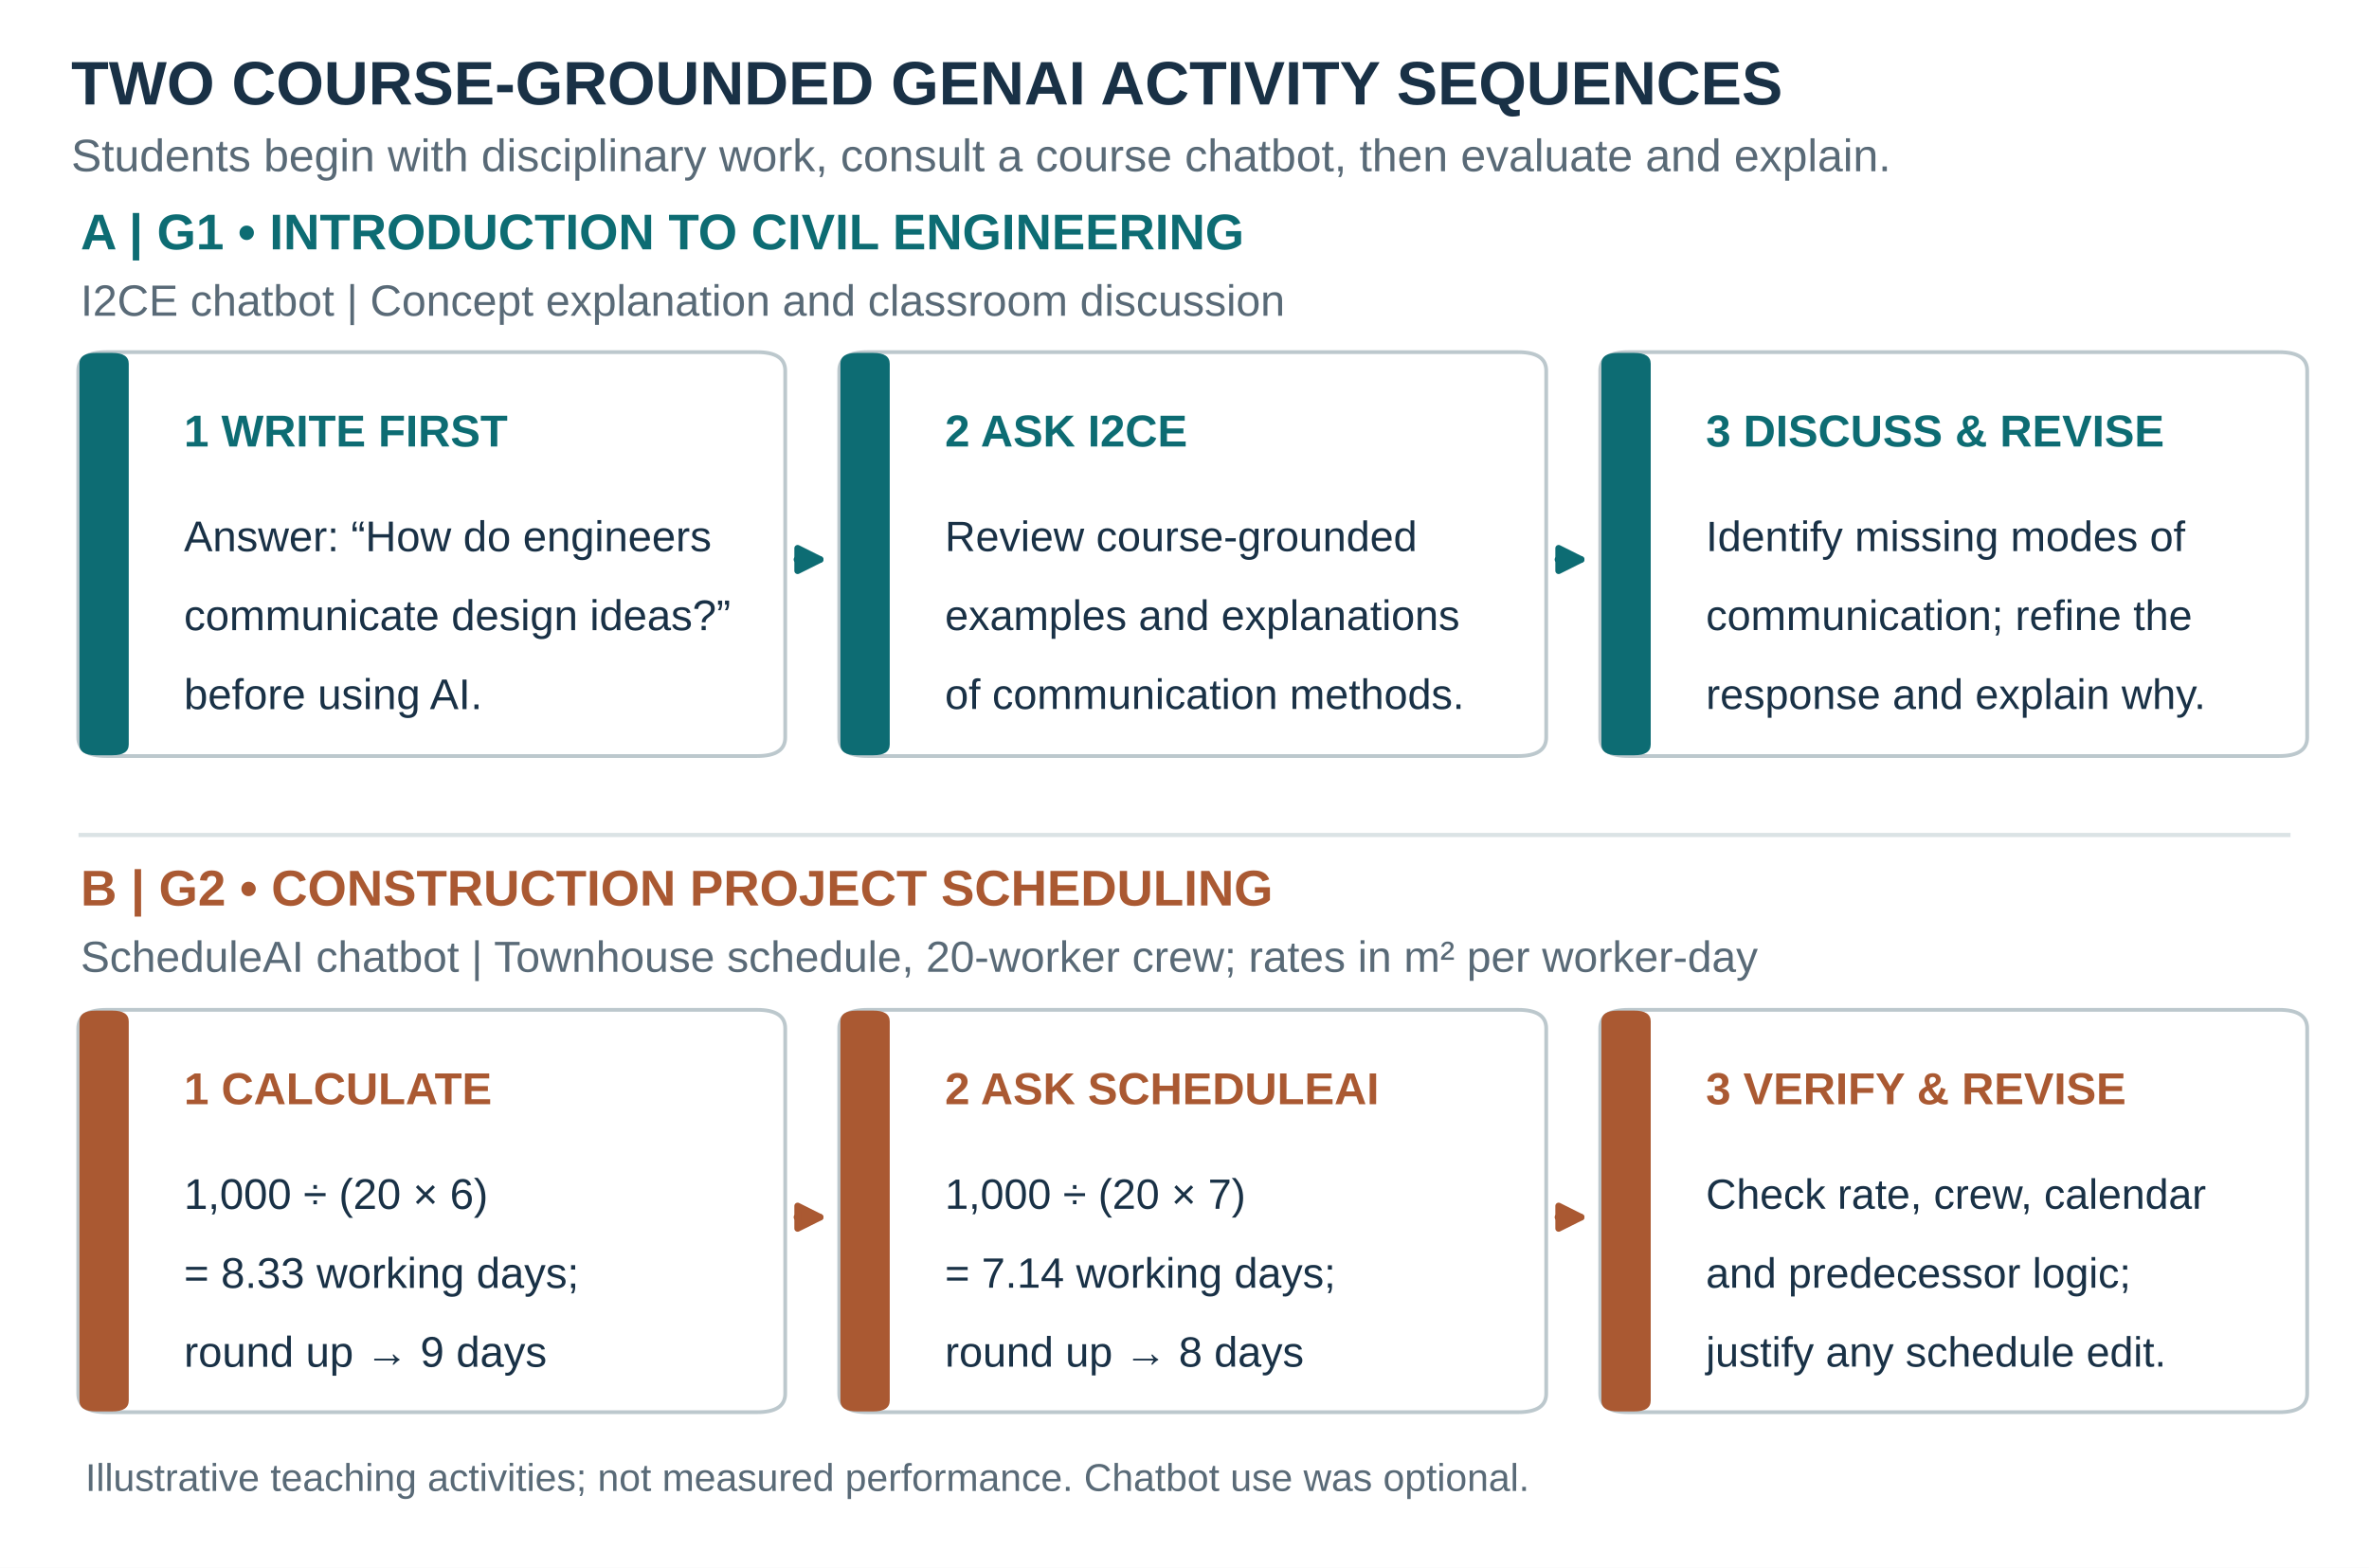
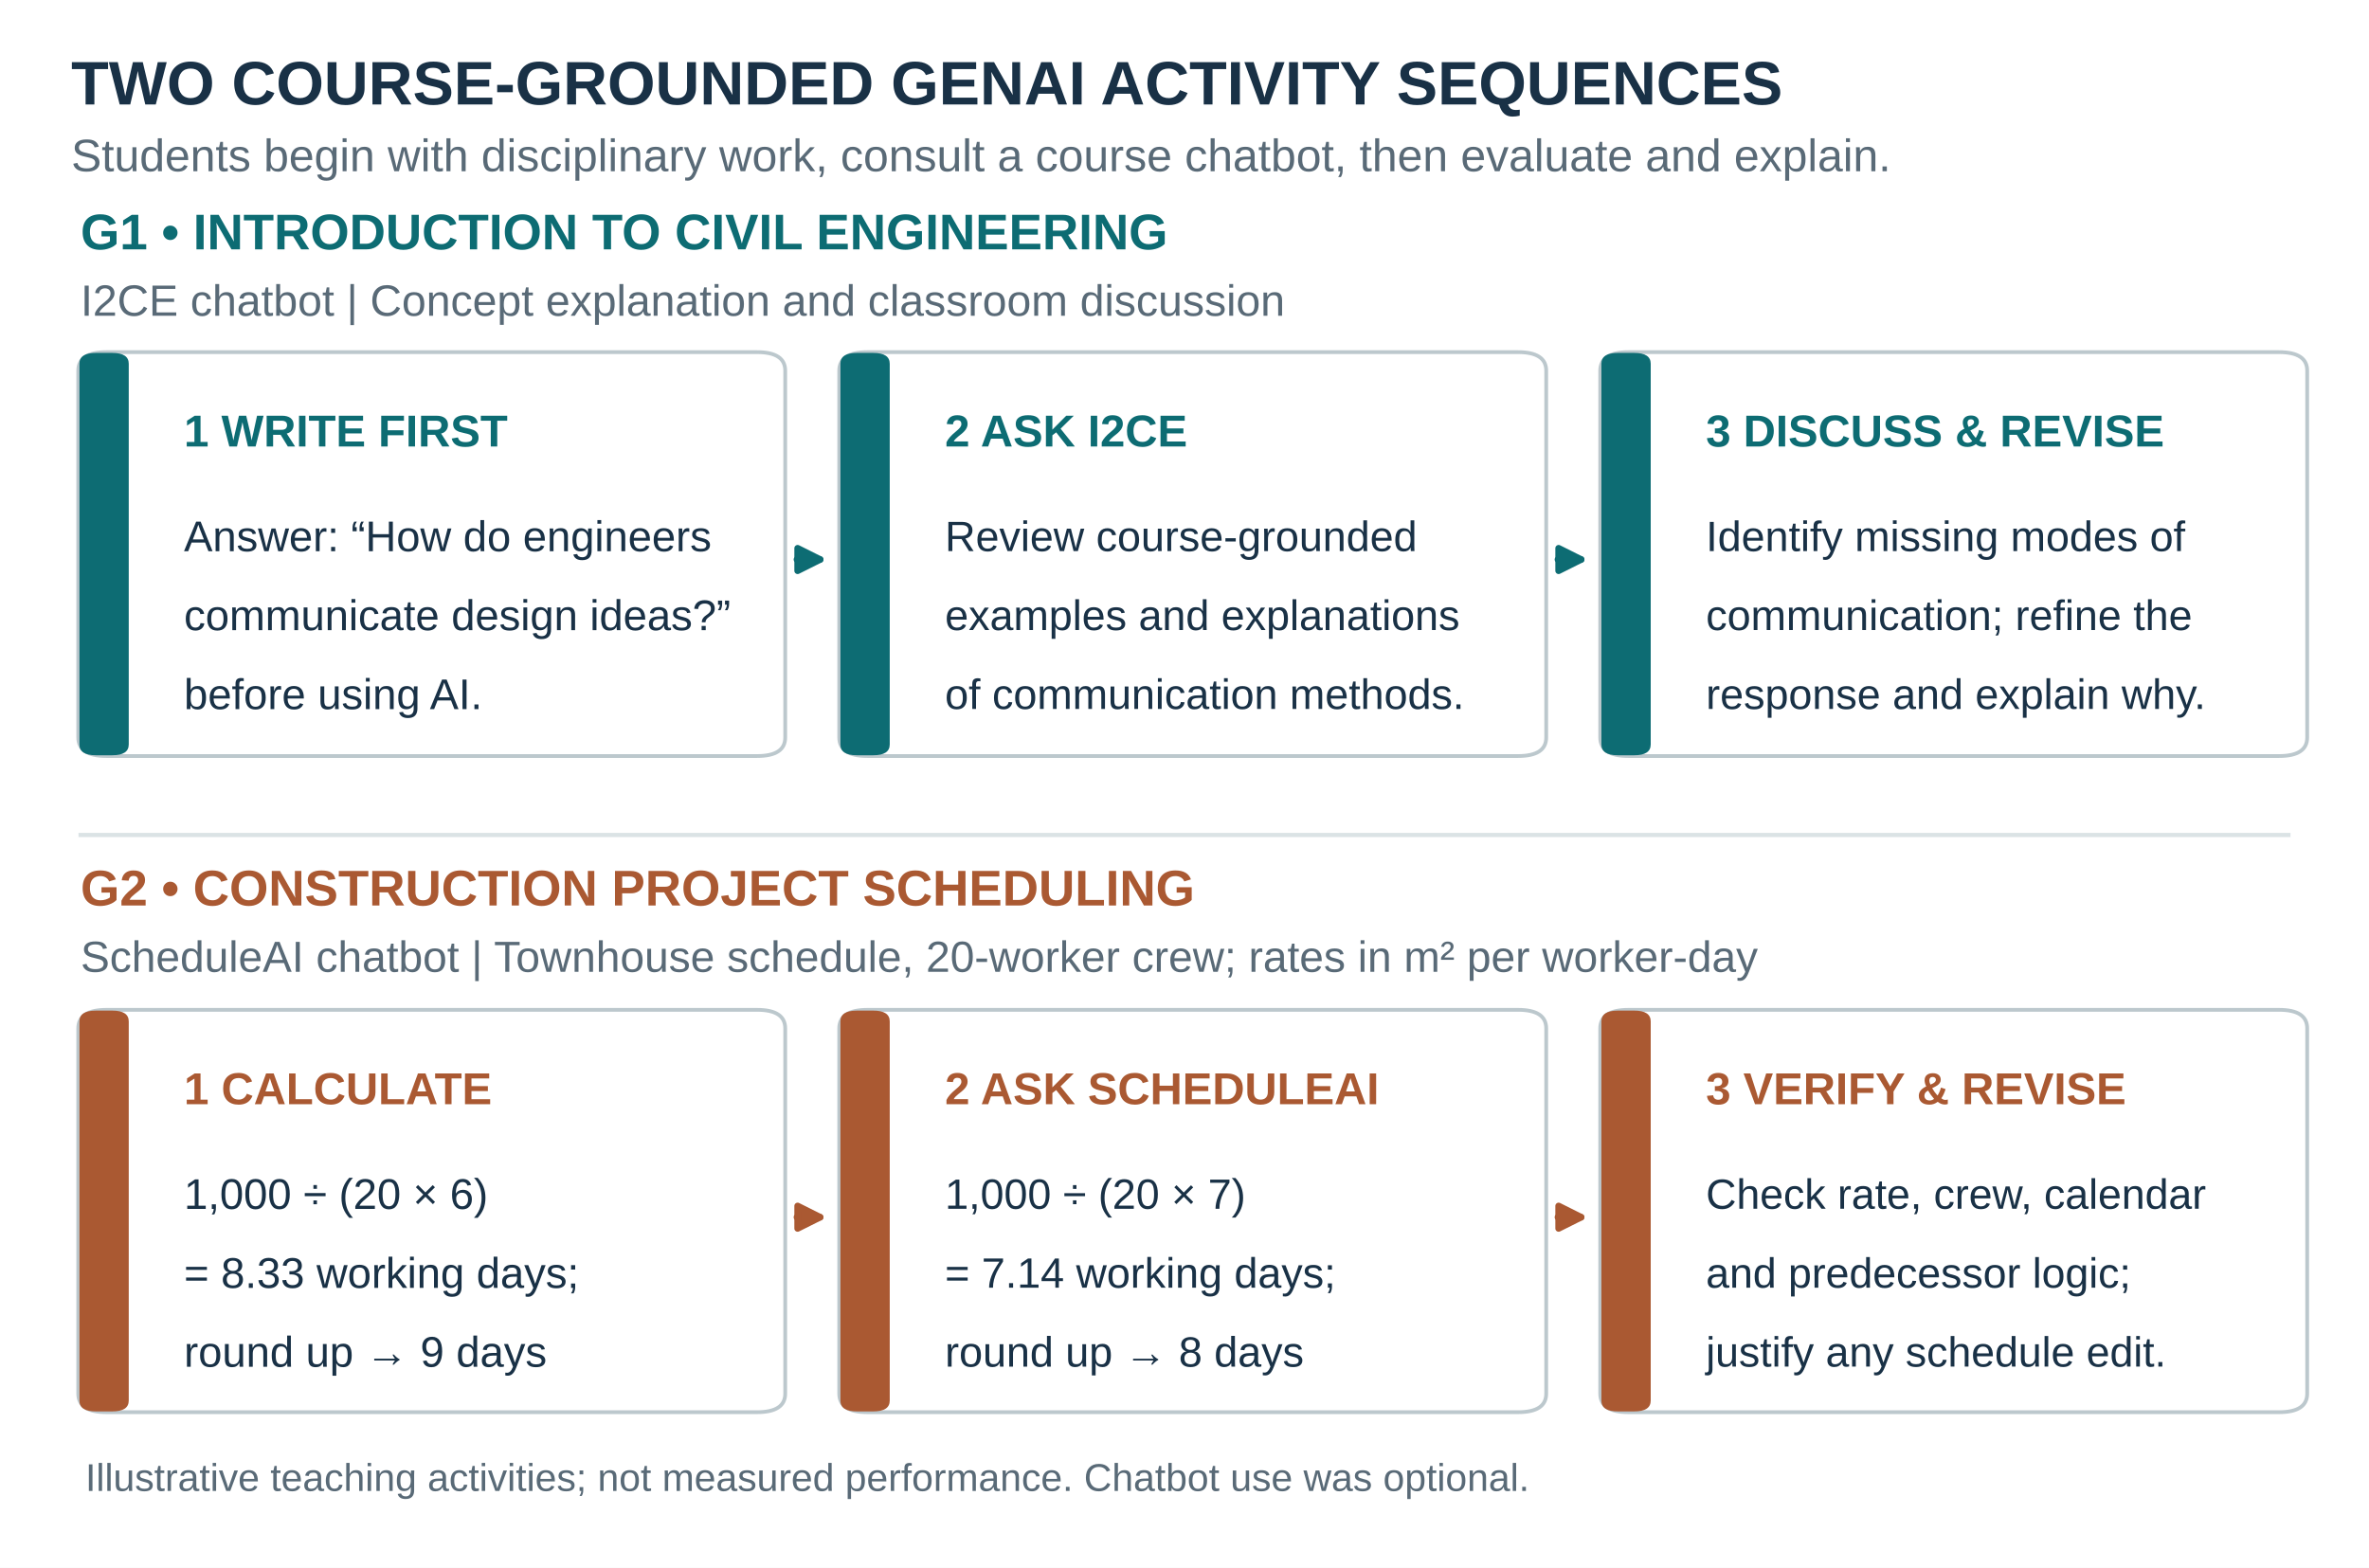
<svg xmlns="http://www.w3.org/2000/svg" width="504.72pt" height="334.08pt" viewBox="0 0 504.72 334.08" version="1.1">
  <defs>
    <style type="text/css">*{stroke-linejoin: round; stroke-linecap: butt}</style>
  </defs>
  <g id="figure_1">
    <g id="patch_1">
      <path d="M 0 334.08 L 504.72 334.08 L 504.72 0 L 0 0 z " style="fill: #ffffff" />
    </g>
    <g id="axes_1">
      <g id="patch_2">
        <path d="M 22.676 161.104 L 161.287 161.104 Q 167.292 161.104 167.292 157.147 L 167.292 78.994 Q 167.292 75.037 161.287 75.037 L 22.676 75.037 Q 16.672 75.037 16.672 78.994 L 16.672 157.147 Q 16.672 161.104 22.676 161.104 z " clip-path="url(#pd620c77ac2)" style="fill: #ffffff; stroke: #bcc8cd; stroke-width: 0.8; stroke-linejoin: miter" />
      </g>
      <g id="patch_3">
        <path d="M 20.425 160.939 L 23.927 160.939 Q 27.43 160.939 27.43 158.631 L 27.43 77.51 Q 27.43 75.202 23.927 75.202 L 20.425 75.202 Q 16.922 75.202 16.922 77.51 L 16.922 158.631 Q 16.922 160.939 20.425 160.939 z " clip-path="url(#pd620c77ac2)" style="fill: #0d6c73" />
      </g>
      <g id="patch_4">
        <path d="M 184.806 161.104 L 323.417 161.104 Q 329.422 161.104 329.422 157.147 L 329.422 78.994 Q 329.422 75.037 323.417 75.037 L 184.806 75.037 Q 178.801 75.037 178.801 78.994 L 178.801 157.147 Q 178.801 161.104 184.806 161.104 z " clip-path="url(#pd620c77ac2)" style="fill: #ffffff; stroke: #bcc8cd; stroke-width: 0.8; stroke-linejoin: miter" />
      </g>
      <g id="patch_5">
        <path d="M 182.554 160.939 L 186.057 160.939 Q 189.56 160.939 189.56 158.631 L 189.56 77.51 Q 189.56 75.202 186.057 75.202 L 182.554 75.202 Q 179.051 75.202 179.051 77.51 L 179.051 158.631 Q 179.051 160.939 182.554 160.939 z " clip-path="url(#pd620c77ac2)" style="fill: #0d6c73" />
      </g>
      <g id="patch_6">
        <path d="M 346.936 161.104 L 485.546 161.104 Q 491.551 161.104 491.551 157.147 L 491.551 78.994 Q 491.551 75.037 485.546 75.037 L 346.936 75.037 Q 340.931 75.037 340.931 78.994 L 340.931 157.147 Q 340.931 161.104 346.936 161.104 z " clip-path="url(#pd620c77ac2)" style="fill: #ffffff; stroke: #bcc8cd; stroke-width: 0.8; stroke-linejoin: miter" />
      </g>
      <g id="patch_7">
        <path d="M 344.684 160.939 L 348.187 160.939 Q 351.689 160.939 351.689 158.631 L 351.689 77.51 Q 351.689 75.202 348.187 75.202 L 344.684 75.202 Q 341.181 75.202 341.181 77.51 L 341.181 158.631 Q 341.181 160.939 344.684 160.939 z " clip-path="url(#pd620c77ac2)" style="fill: #0d6c73" />
      </g>
      <g id="patch_8">
        <path d="M 169.791 119.225 Q 173.047 119.225 174.737 119.225 " clip-path="url(#pd620c77ac2)" style="fill: none; stroke: #0d6c73; stroke-width: 1.4; stroke-linecap: round" />
        <path d="M 169.937 116.825 L 174.737 119.225 L 169.937 121.625 z " clip-path="url(#pd620c77ac2)" style="fill: #0d6c73; stroke: #0d6c73; stroke-width: 1.4; stroke-linecap: round" />
      </g>
      <g id="patch_9">
        <path d="M 331.921 119.225 Q 335.176 119.225 336.866 119.225 " clip-path="url(#pd620c77ac2)" style="fill: none; stroke: #0d6c73; stroke-width: 1.4; stroke-linecap: round" />
        <path d="M 332.067 116.825 L 336.866 119.225 L 332.067 121.625 z " clip-path="url(#pd620c77ac2)" style="fill: #0d6c73; stroke: #0d6c73; stroke-width: 1.4; stroke-linecap: round" />
      </g>
      <g id="patch_10">
        <path d="M 22.676 300.923 L 161.287 300.923 Q 167.292 300.923 167.292 296.965 L 167.292 219.142 Q 167.292 215.185 161.287 215.185 L 22.676 215.185 Q 16.672 215.185 16.672 219.142 L 16.672 296.965 Q 16.672 300.923 22.676 300.923 z " clip-path="url(#pd620c77ac2)" style="fill: #ffffff; stroke: #bcc8cd; stroke-width: 0.8; stroke-linejoin: miter" />
      </g>
      <g id="patch_11">
        <path d="M 20.425 300.758 L 23.927 300.758 Q 27.43 300.758 27.43 298.449 L 27.43 217.658 Q 27.43 215.35 23.927 215.35 L 20.425 215.35 Q 16.922 215.35 16.922 217.658 L 16.922 298.449 Q 16.922 300.758 20.425 300.758 z " clip-path="url(#pd620c77ac2)" style="fill: #aa5932" />
      </g>
      <g id="patch_12">
        <path d="M 184.806 300.923 L 323.417 300.923 Q 329.422 300.923 329.422 296.965 L 329.422 219.142 Q 329.422 215.185 323.417 215.185 L 184.806 215.185 Q 178.801 215.185 178.801 219.142 L 178.801 296.965 Q 178.801 300.923 184.806 300.923 z " clip-path="url(#pd620c77ac2)" style="fill: #ffffff; stroke: #bcc8cd; stroke-width: 0.8; stroke-linejoin: miter" />
      </g>
      <g id="patch_13">
        <path d="M 182.554 300.758 L 186.057 300.758 Q 189.56 300.758 189.56 298.449 L 189.56 217.658 Q 189.56 215.35 186.057 215.35 L 182.554 215.35 Q 179.051 215.35 179.051 217.658 L 179.051 298.449 Q 179.051 300.758 182.554 300.758 z " clip-path="url(#pd620c77ac2)" style="fill: #aa5932" />
      </g>
      <g id="patch_14">
        <path d="M 346.936 300.923 L 485.546 300.923 Q 491.551 300.923 491.551 296.965 L 491.551 219.142 Q 491.551 215.185 485.546 215.185 L 346.936 215.185 Q 340.931 215.185 340.931 219.142 L 340.931 296.965 Q 340.931 300.923 346.936 300.923 z " clip-path="url(#pd620c77ac2)" style="fill: #ffffff; stroke: #bcc8cd; stroke-width: 0.8; stroke-linejoin: miter" />
      </g>
      <g id="patch_15">
        <path d="M 344.684 300.758 L 348.187 300.758 Q 351.689 300.758 351.689 298.449 L 351.689 217.658 Q 351.689 215.35 348.187 215.35 L 344.684 215.35 Q 341.181 215.35 341.181 217.658 L 341.181 298.449 Q 341.181 300.758 344.684 300.758 z " clip-path="url(#pd620c77ac2)" style="fill: #aa5932" />
      </g>
      <g id="patch_16">
        <path d="M 169.791 259.373 Q 173.047 259.373 174.737 259.373 " clip-path="url(#pd620c77ac2)" style="fill: none; stroke: #aa5932; stroke-width: 1.4; stroke-linecap: round" />
        <path d="M 169.937 256.973 L 174.737 259.373 L 169.937 261.773 z " clip-path="url(#pd620c77ac2)" style="fill: #aa5932; stroke: #aa5932; stroke-width: 1.4; stroke-linecap: round" />
      </g>
      <g id="patch_17">
        <path d="M 331.921 259.373 Q 335.176 259.373 336.866 259.373 " clip-path="url(#pd620c77ac2)" style="fill: none; stroke: #aa5932; stroke-width: 1.4; stroke-linecap: round" />
        <path d="M 332.067 256.973 L 336.866 259.373 L 332.067 261.773 z " clip-path="url(#pd620c77ac2)" style="fill: #aa5932; stroke: #aa5932; stroke-width: 1.4; stroke-linecap: round" />
      </g>
      <g id="line2d_1">
        <path d="M 17.172 177.922 L 487.548 177.922 " clip-path="url(#pd620c77ac2)" style="fill: none; stroke: #dbe3e5; stroke-width: 0.9; stroke-linecap: square" />
      </g>
      <g id="text_1">
        <text style="font-weight: 700; font-size: 13.1px; font-family: Arial, sans-serif; text-anchor: start; fill: #193146" x="15.17" y="22.263" transform="rotate(-0 15.1704 22.26278)">TWO COURSE-GROUNDED GENAI ACTIVITY SEQUENCES</text>
      </g>
      <g id="text_2">
        <text style="font-size: 9.7px; font-family: Arial, sans-serif; text-anchor: start; fill: #596a77" x="15.17" y="36.494" transform="rotate(-0 15.1704 36.49355)">Students begin with disciplinary work, consult a course chatbot, then evaluate and explain.</text>
      </g>
      <g id="text_3">
-         <text style="font-weight: 700; font-size: 10.7px; font-family: Arial, sans-serif; text-anchor: start; fill: #0d6c73" x="17.172" y="53.132" transform="rotate(-0 17.172 53.1321)">A  |  G1  •  INTRODUCTION TO CIVIL ENGINEERING</text>
+         <text style="font-weight: 700; font-size: 10.7px; font-family: Arial, sans-serif; text-anchor: start; fill: #0d6c73" x="17.172" y="53.132" transform="rotate(-0 17.172 53.1321)">G1  •  INTRODUCTION TO CIVIL ENGINEERING</text>
      </g>
      <g id="text_4">
        <text style="font-size: 9.35px; font-family: Arial, sans-serif; text-anchor: start; fill: #596a77" x="17.172" y="67.285" transform="rotate(-0 17.172 67.28485)">I2CE chatbot | Concept explanation and classroom discussion</text>
      </g>
      <g id="text_5">
        <text style="font-weight: 700; font-size: 9.55px; font-family: Arial, sans-serif; text-anchor: start; fill: #0d6c73" x="39.19" y="95.149" transform="rotate(-0 39.1896 95.14944)">1  WRITE FIRST</text>
      </g>
      <g id="text_6">
        <text style="font-size: 9.15px; font-family: Arial, sans-serif; text-anchor: start; fill: #193146" x="39.19" y="117.463" transform="rotate(-0 39.1896 117.4627)">Answer: “How do engineers</text>
      </g>
      <g id="text_7">
        <text style="font-size: 9.15px; font-family: Arial, sans-serif; text-anchor: start; fill: #193146" x="39.19" y="134.281" transform="rotate(-0 39.1896 134.2805)">communicate design ideas?”</text>
      </g>
      <g id="text_8">
        <text style="font-size: 9.15px; font-family: Arial, sans-serif; text-anchor: start; fill: #193146" x="39.19" y="151.098" transform="rotate(-0 39.1896 151.0983)">before using AI.</text>
      </g>
      <g id="text_9">
        <text style="font-weight: 700; font-size: 9.55px; font-family: Arial, sans-serif; text-anchor: start; fill: #0d6c73" x="201.319" y="95.149" transform="rotate(-0 201.3192 95.14944)">2  ASK I2CE</text>
      </g>
      <g id="text_10">
        <text style="font-size: 9.05px; font-family: Arial, sans-serif; text-anchor: start; fill: #193146" x="201.319" y="117.435" transform="rotate(-0 201.3192 117.4352)">Review course-grounded</text>
      </g>
      <g id="text_11">
        <text style="font-size: 9.05px; font-family: Arial, sans-serif; text-anchor: start; fill: #193146" x="201.319" y="134.253" transform="rotate(-0 201.3192 134.2529)">examples and explanations</text>
      </g>
      <g id="text_12">
        <text style="font-size: 9.05px; font-family: Arial, sans-serif; text-anchor: start; fill: #193146" x="201.319" y="151.071" transform="rotate(-0 201.3192 151.0707)">of communication methods.</text>
      </g>
      <g id="text_13">
        <text style="font-weight: 700; font-size: 9.55px; font-family: Arial, sans-serif; text-anchor: start; fill: #0d6c73" x="363.449" y="95.149" transform="rotate(-0 363.4488 95.14944)">3  DISCUSS &amp; REVISE</text>
      </g>
      <g id="text_14">
        <text style="font-size: 9.05px; font-family: Arial, sans-serif; text-anchor: start; fill: #193146" x="363.449" y="117.435" transform="rotate(-0 363.4488 117.4352)">Identify missing modes of</text>
      </g>
      <g id="text_15">
        <text style="font-size: 9.05px; font-family: Arial, sans-serif; text-anchor: start; fill: #193146" x="363.449" y="134.253" transform="rotate(-0 363.4488 134.2529)">communication; refine the</text>
      </g>
      <g id="text_16">
        <text style="font-size: 9.05px; font-family: Arial, sans-serif; text-anchor: start; fill: #193146" x="363.449" y="151.071" transform="rotate(-0 363.4488 151.0707)">response and explain why.</text>
      </g>
      <g id="text_17">
-         <text style="font-weight: 700; font-size: 10.7px; font-family: Arial, sans-serif; text-anchor: start; fill: #aa5932" x="17.172" y="192.95" transform="rotate(-0 17.172 192.9503)">B  |  G2  •  CONSTRUCTION PROJECT SCHEDULING</text>
+         <text style="font-weight: 700; font-size: 10.7px; font-family: Arial, sans-serif; text-anchor: start; fill: #aa5932" x="17.172" y="192.95" transform="rotate(-0 17.172 192.9503)">G2  •  CONSTRUCTION PROJECT SCHEDULING</text>
      </g>
      <g id="text_18">
        <text style="font-size: 9.3px; font-family: Arial, sans-serif; text-anchor: start; fill: #596a77" x="17.172" y="207.09" transform="rotate(-0 17.172 207.0899)">ScheduleAI chatbot | Townhouse schedule, 20-worker crew; rates in m² per worker-day</text>
      </g>
      <g id="text_19">
        <text style="font-weight: 700; font-size: 9.55px; font-family: Arial, sans-serif; text-anchor: start; fill: #aa5932" x="39.19" y="235.297" transform="rotate(-0 39.1896 235.2974)">1  CALCULATE</text>
      </g>
      <g id="text_20">
        <text style="font-size: 9.15px; font-family: Arial, sans-serif; text-anchor: start; fill: #193146" x="39.19" y="257.611" transform="rotate(-0 39.1896 257.6107)">1,000 ÷ (20 × 6)</text>
      </g>
      <g id="text_21">
        <text style="font-size: 9.15px; font-family: Arial, sans-serif; text-anchor: start; fill: #193146" x="39.19" y="274.429" transform="rotate(-0 39.1896 274.4285)">= 8.33 working days;</text>
      </g>
      <g id="text_22">
        <text style="font-size: 9.15px; font-family: Arial, sans-serif; text-anchor: start; fill: #193146" x="39.19" y="291.246" transform="rotate(-0 39.1896 291.2463)">round up → 9 days</text>
      </g>
      <g id="text_23">
        <text style="font-weight: 700; font-size: 9.55px; font-family: Arial, sans-serif; text-anchor: start; fill: #aa5932" x="201.319" y="235.297" transform="rotate(-0 201.3192 235.2974)">2  ASK SCHEDULEAI</text>
      </g>
      <g id="text_24">
        <text style="font-size: 9.05px; font-family: Arial, sans-serif; text-anchor: start; fill: #193146" x="201.319" y="257.583" transform="rotate(-0 201.3192 257.5832)">1,000 ÷ (20 × 7)</text>
      </g>
      <g id="text_25">
        <text style="font-size: 9.05px; font-family: Arial, sans-serif; text-anchor: start; fill: #193146" x="201.319" y="274.401" transform="rotate(-0 201.3192 274.4009)">= 7.14 working days;</text>
      </g>
      <g id="text_26">
        <text style="font-size: 9.05px; font-family: Arial, sans-serif; text-anchor: start; fill: #193146" x="201.319" y="291.219" transform="rotate(-0 201.3192 291.2187)">round up → 8 days</text>
      </g>
      <g id="text_27">
        <text style="font-weight: 700; font-size: 9.55px; font-family: Arial, sans-serif; text-anchor: start; fill: #aa5932" x="363.449" y="235.297" transform="rotate(-0 363.4488 235.2974)">3  VERIFY &amp; REVISE</text>
      </g>
      <g id="text_28">
        <text style="font-size: 9px; font-family: Arial, sans-serif; text-anchor: start; fill: #193146" x="363.449" y="257.569" transform="rotate(-0 363.4488 257.5694)">Check rate, crew, calendar</text>
      </g>
      <g id="text_29">
        <text style="font-size: 9px; font-family: Arial, sans-serif; text-anchor: start; fill: #193146" x="363.449" y="274.387" transform="rotate(-0 363.4488 274.3871)">and predecessor logic;</text>
      </g>
      <g id="text_30">
        <text style="font-size: 9px; font-family: Arial, sans-serif; text-anchor: start; fill: #193146" x="363.449" y="291.205" transform="rotate(-0 363.4488 291.2049)">justify any schedule edit.</text>
      </g>
      <g id="text_31">
        <text style="font-size: 8.25px; font-family: Arial, sans-serif; text-anchor: start; fill: #596a77" x="18.173" y="317.708" transform="rotate(-0 18.1728 317.7085)">Illustrative teaching activities; not measured performance. Chatbot use was optional.</text>
      </g>
    </g>
  </g>
  <defs>
    <clipPath id="pd620c77ac2">
      <rect x="2.16" y="2.16" width="500.4" height="329.76" />
    </clipPath>
  </defs>
</svg>
